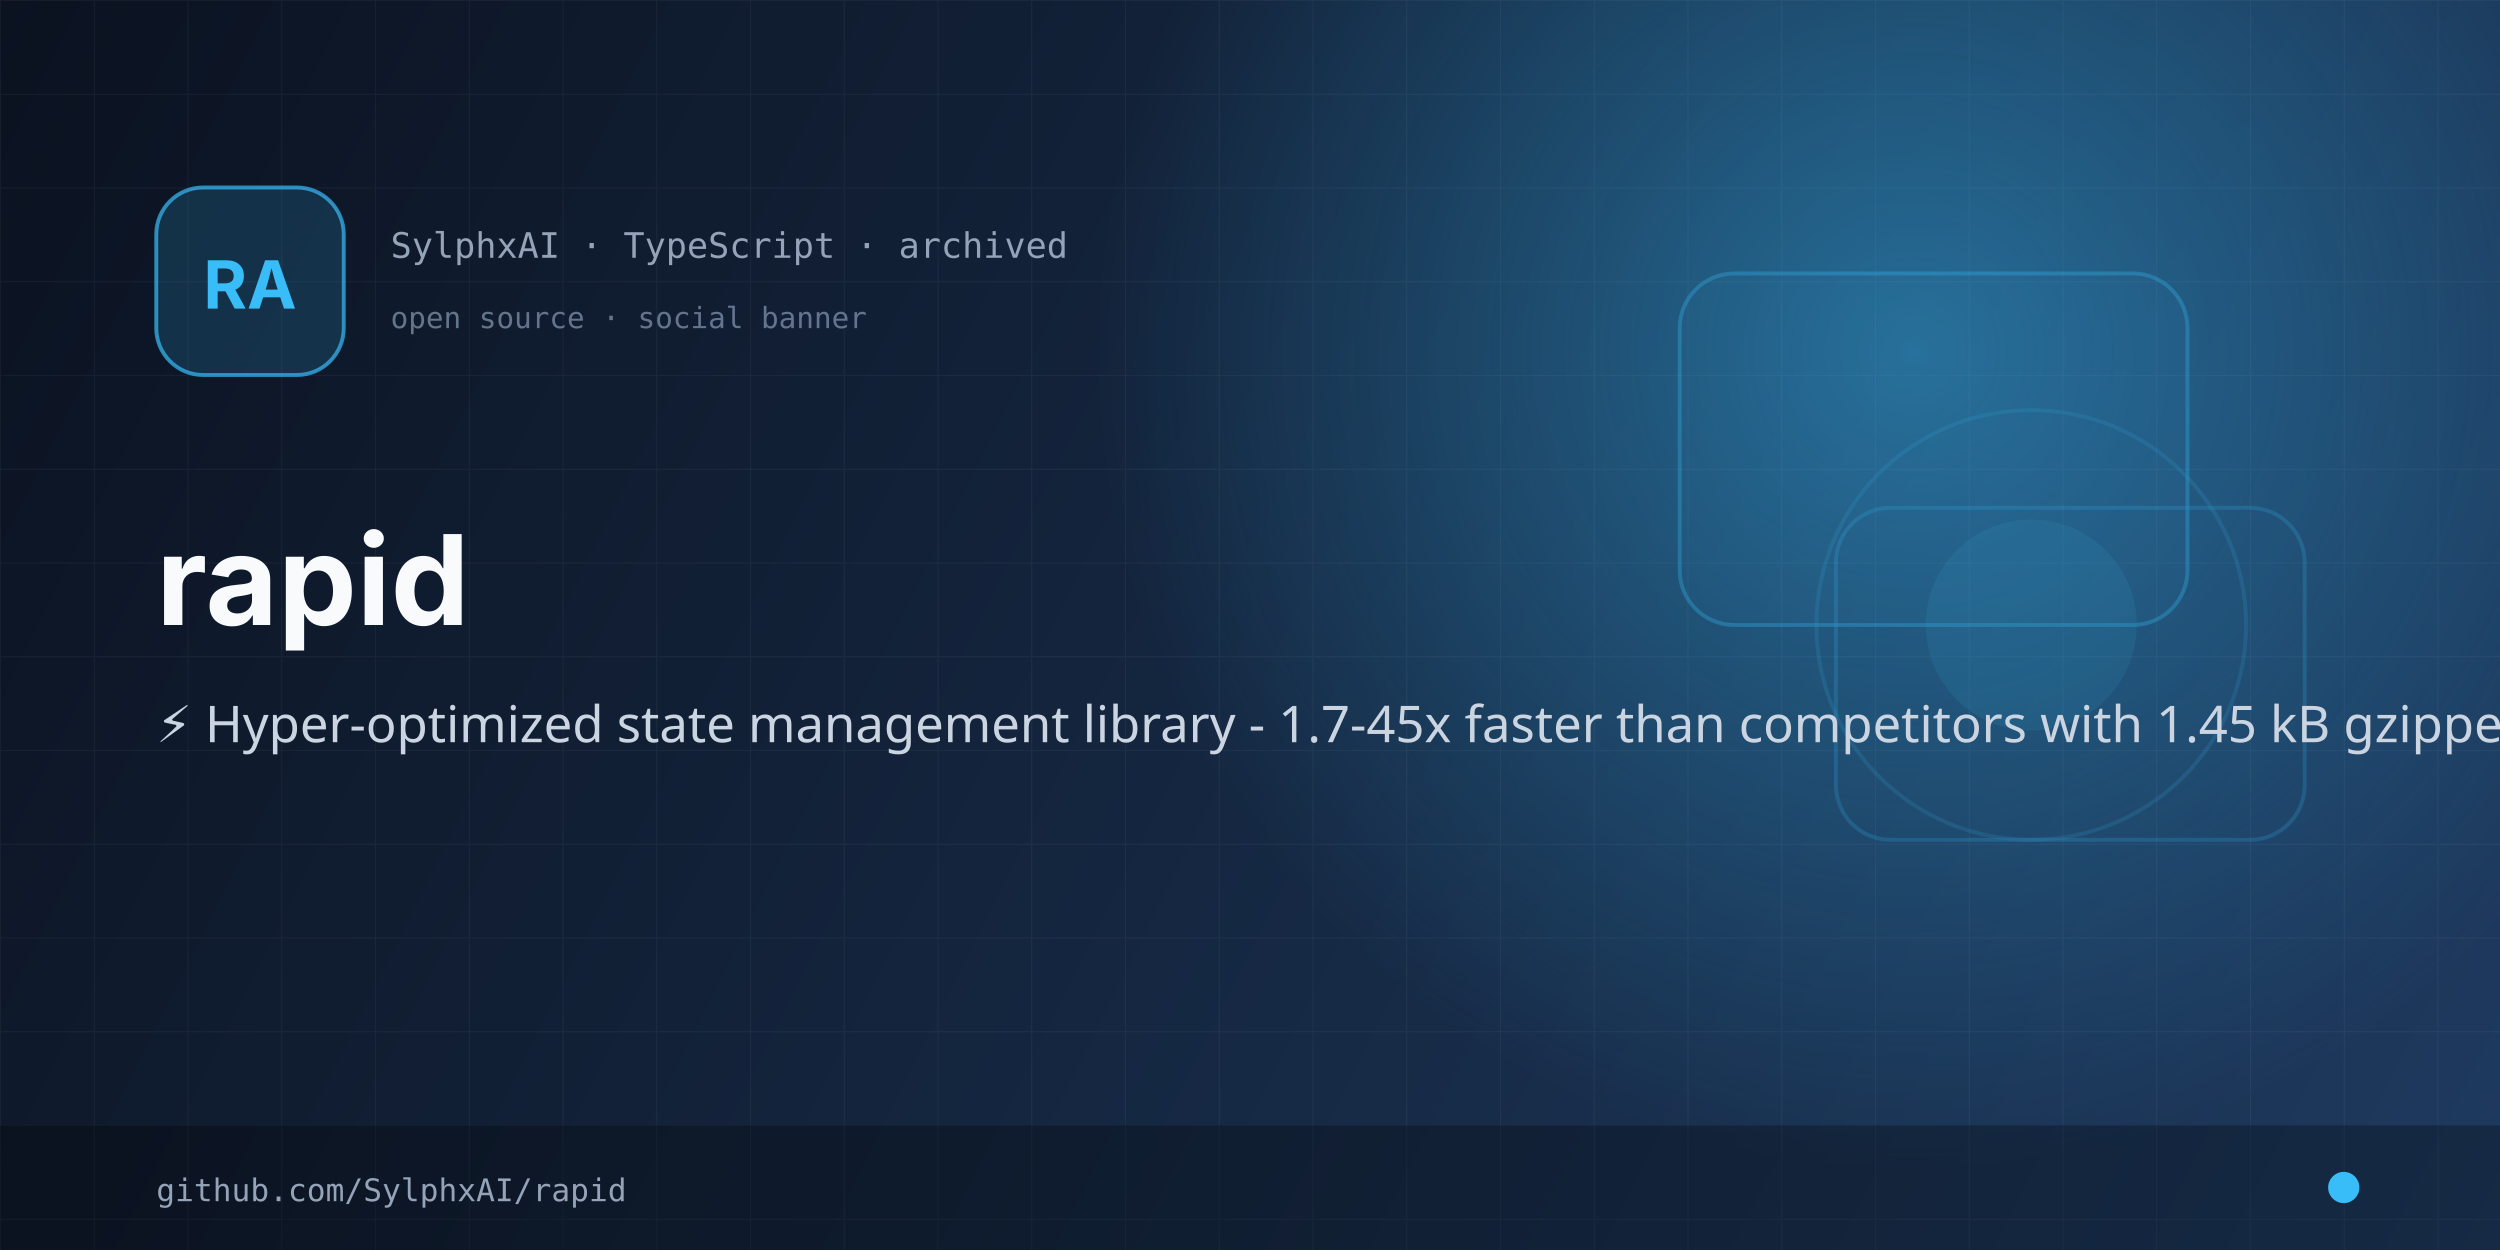
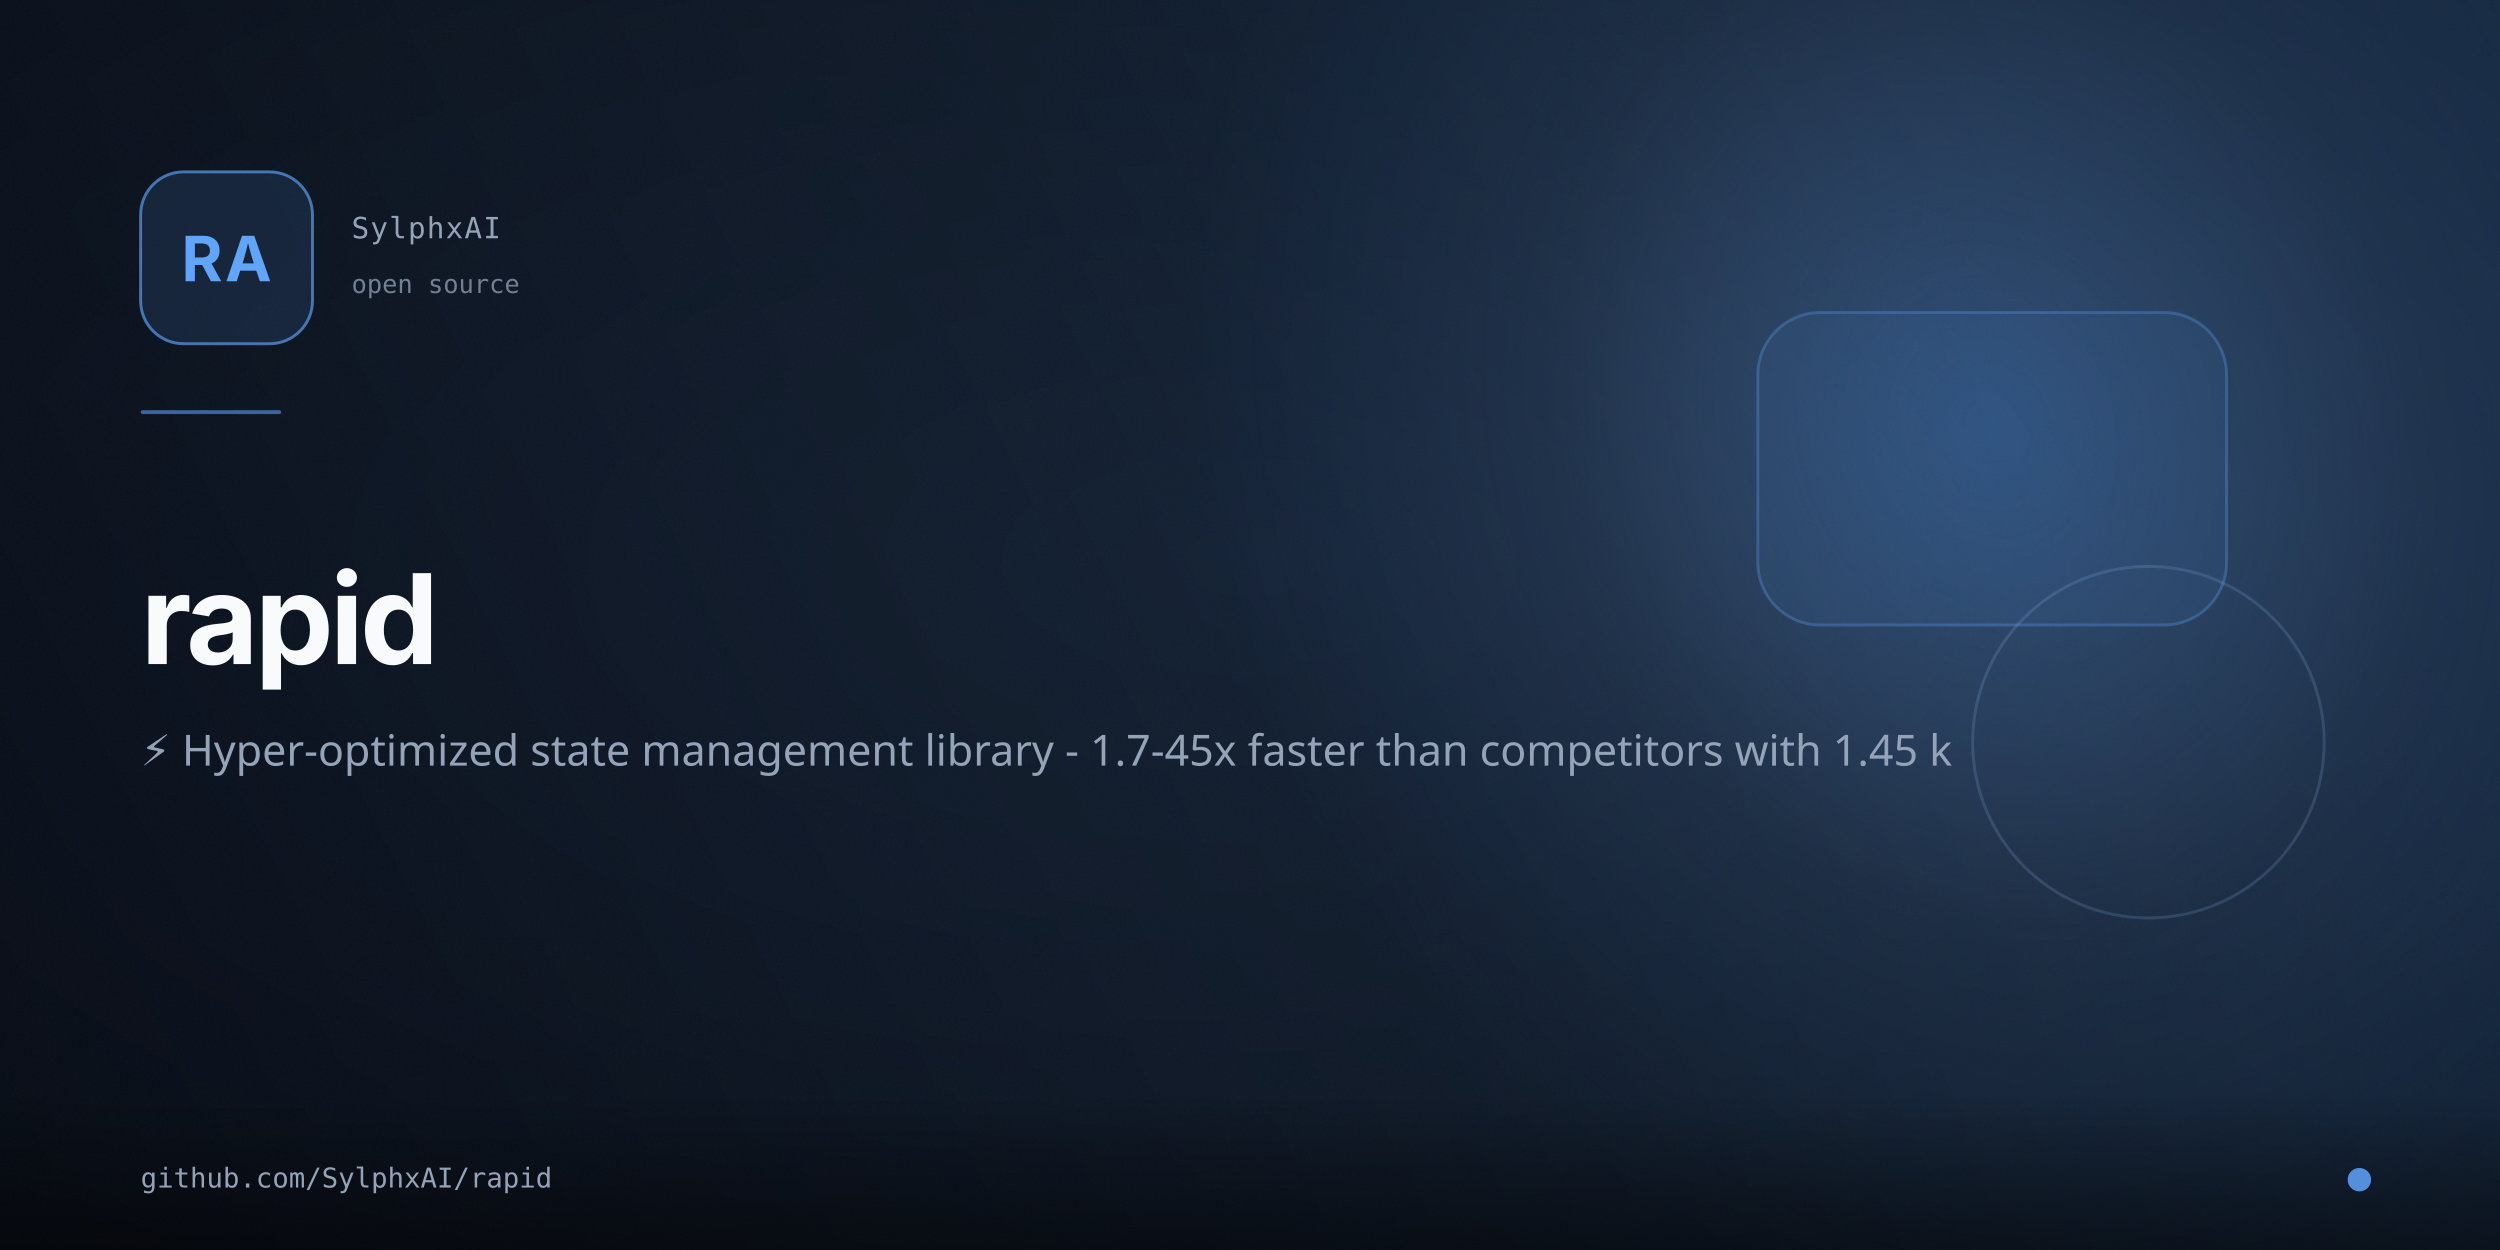
<svg xmlns="http://www.w3.org/2000/svg" width="1280" height="640" viewBox="0 0 1280 640" fill="none">
  <defs>
-     <linearGradient id="bg" x1="0" y1="0" x2="1280" y2="640" gradientUnits="userSpaceOnUse">
-       <stop offset="0%" stop-color="#0B1220" />
-       <stop offset="100%" stop-color="#1E3A5F" />
+     <linearGradient id="bg" x1="0" y1="640" x2="1280" y2="0" gradientUnits="userSpaceOnUse">
+       <stop offset="0%" stop-color="#0b1220" />
+       <stop offset="48%" stop-color="#132033" />
+       <stop offset="100%" stop-color="#1e3a5f" />
    </linearGradient>
-     <radialGradient id="glow" cx="0" cy="0" r="1" gradientUnits="userSpaceOnUse" gradientTransform="translate(980 180) rotate(90) scale(420 420)">
-       <stop offset="0%" stop-color="#38BDF8" stop-opacity="0.45" />
-       <stop offset="100%" stop-color="#38BDF8" stop-opacity="0" />
+     <radialGradient id="glow" cx="0" cy="0" r="1" gradientUnits="userSpaceOnUse" gradientTransform="translate(1020 220) rotate(70) scale(480 400)">
+       <stop offset="0%" stop-color="#60a5fa" stop-opacity="0.38" />
+       <stop offset="55%" stop-color="#93c5fd" stop-opacity="0.08" />
+       <stop offset="100%" stop-color="#60a5fa" stop-opacity="0" />
    </radialGradient>
-     <pattern id="grid" width="48" height="48" patternUnits="userSpaceOnUse">
-       <path d="M 48 0 L 0 0 0 48" fill="none" stroke="#ffffff" stroke-opacity="0.045" stroke-width="1" />
-     </pattern>
+     <radialGradient id="vignette" cx="50%" cy="45%" r="70%">
+       <stop offset="0%" stop-color="#000000" stop-opacity="0" />
+       <stop offset="100%" stop-color="#000000" stop-opacity="0.35" />
+     </radialGradient>
+     <linearGradient id="floor" x1="0" y1="0" x2="0" y2="1">
+       <stop offset="0%" stop-color="#000000" stop-opacity="0" />
+       <stop offset="100%" stop-color="#000000" stop-opacity="0.45" />
+     </linearGradient>
+     <filter id="grain" x="0" y="0" width="100%" height="100%">
+       <feTurbulence type="fractalNoise" baseFrequency="0.85" numOctaves="2" stitchTiles="stitch" result="n" />
+       <feColorMatrix type="matrix" values="0 0 0 0 1  0 0 0 0 1  0 0 0 0 1  0 0 0 0.04 0" in="n" />
+     </filter>
  </defs>
  <rect width="1280" height="640" fill="url(#bg)" />
-   <rect width="1280" height="640" fill="url(#grid)" />
  <rect width="1280" height="640" fill="url(#glow)" />
-   <g opacity="0.55">
-     <rect x="860" y="140" width="260" height="180" rx="28" stroke="#38BDF8" stroke-opacity="0.55" stroke-width="2" fill="#38BDF8" fill-opacity="0.06" />
-     <rect x="940" y="260" width="240" height="170" rx="28" stroke="#38BDF8" stroke-opacity="0.35" stroke-width="2" fill="none" />
-     <circle cx="1040" cy="320" r="110" stroke="#38BDF8" stroke-opacity="0.25" stroke-width="2" fill="none" />
-     <circle cx="1040" cy="320" r="54" fill="#38BDF8" fill-opacity="0.18" />
+   <rect width="1280" height="640" fill="url(#vignette)" />
+   <rect width="1280" height="640" filter="url(#grain)" opacity="0.55" />
+   <g opacity="0.85">
+     <rect x="900" y="160" width="240" height="160" rx="32" fill="#60a5fa" fill-opacity="0.08" stroke="#60a5fa" stroke-opacity="0.35" stroke-width="1.5" />
+     <circle cx="1100" cy="380" r="90" fill="none" stroke="#93c5fd" stroke-opacity="0.2" stroke-width="1.5" />
  </g>
-   <rect x="80" y="96" width="96" height="96" rx="24" fill="#38BDF8" fill-opacity="0.16" stroke="#38BDF8" stroke-opacity="0.7" stroke-width="2" />
-   <text x="128" y="158" text-anchor="middle" fill="#38BDF8" font-family="ui-sans-serif, system-ui, -apple-system, Segoe UI, sans-serif" font-size="34" font-weight="700">RA</text>
-   <text x="200" y="132" fill="#94A3B8" font-family="ui-monospace, SFMono-Regular, Menlo, monospace" font-size="18">SylphxAI  ·  TypeScript  ·  archived</text>
-   <text x="200" y="168" fill="#64748B" font-family="ui-monospace, SFMono-Regular, Menlo, monospace" font-size="15">open source · social banner</text>
-   <text x="80" y="320" fill="#F8FAFC" font-family="ui-sans-serif, system-ui, -apple-system, Segoe UI, sans-serif" font-size="64" font-weight="700">rapid</text>
-   <text x="80" y="380" fill="#CBD5E1" font-family="ui-sans-serif, system-ui, sans-serif" font-size="26">⚡ Hyper-optimized state management library - 1.7-45x faster than competitors with 1.45 kB gzippe</text>
-   <rect x="0" y="576" width="1280" height="64" fill="#000000" fill-opacity="0.28" />
-   <text x="80" y="615" fill="#94A3B8" font-family="ui-monospace, SFMono-Regular, Menlo, monospace" font-size="16">github.com/SylphxAI/rapid</text>
-   <circle cx="1200" cy="608" r="8" fill="#38BDF8" />
+   <rect x="72" y="88" width="88" height="88" rx="22" fill="#60a5fa" fill-opacity="0.12" stroke="#60a5fa" stroke-opacity="0.65" stroke-width="1.5" />
+   <text x="116" y="144" text-anchor="middle" fill="#60a5fa" font-family="ui-sans-serif, system-ui, -apple-system, Segoe UI, sans-serif" font-size="32" font-weight="700" letter-spacing="0.04em">RA</text>
+   <text x="180" y="122" fill="#94a3b8" font-family="ui-monospace, SFMono-Regular, Menlo, monospace" font-size="15" letter-spacing="0.04em">SylphxAI</text>
+   <text x="180" y="150" fill="#94a3b8" fill-opacity="0.75" font-family="ui-monospace, SFMono-Regular, Menlo, monospace" font-size="13">open source</text>
+   <rect x="72" y="210" width="72" height="2" rx="1" fill="#60a5fa" fill-opacity="0.55" />
+   <text x="72" y="340" fill="#f8fafc" font-family="ui-sans-serif, system-ui, -apple-system, Segoe UI, sans-serif" font-size="64" font-weight="700" letter-spacing="-0.03em">rapid</text>
+   <text x="72" y="392" fill="#94a3b8" font-family="ui-sans-serif, system-ui, sans-serif" font-size="22" font-weight="450">⚡ Hyper-optimized state management library - 1.7-45x faster than competitors with 1.45 k</text>
+   <rect x="0" y="560" width="1280" height="80" fill="url(#floor)" />
+   <text x="72" y="608" fill="#94a3b8" font-family="ui-monospace, SFMono-Regular, Menlo, monospace" font-size="14">github.com/SylphxAI/rapid</text>
+   <circle cx="1208" cy="604" r="6" fill="#60a5fa" fill-opacity="0.85" />
</svg>
